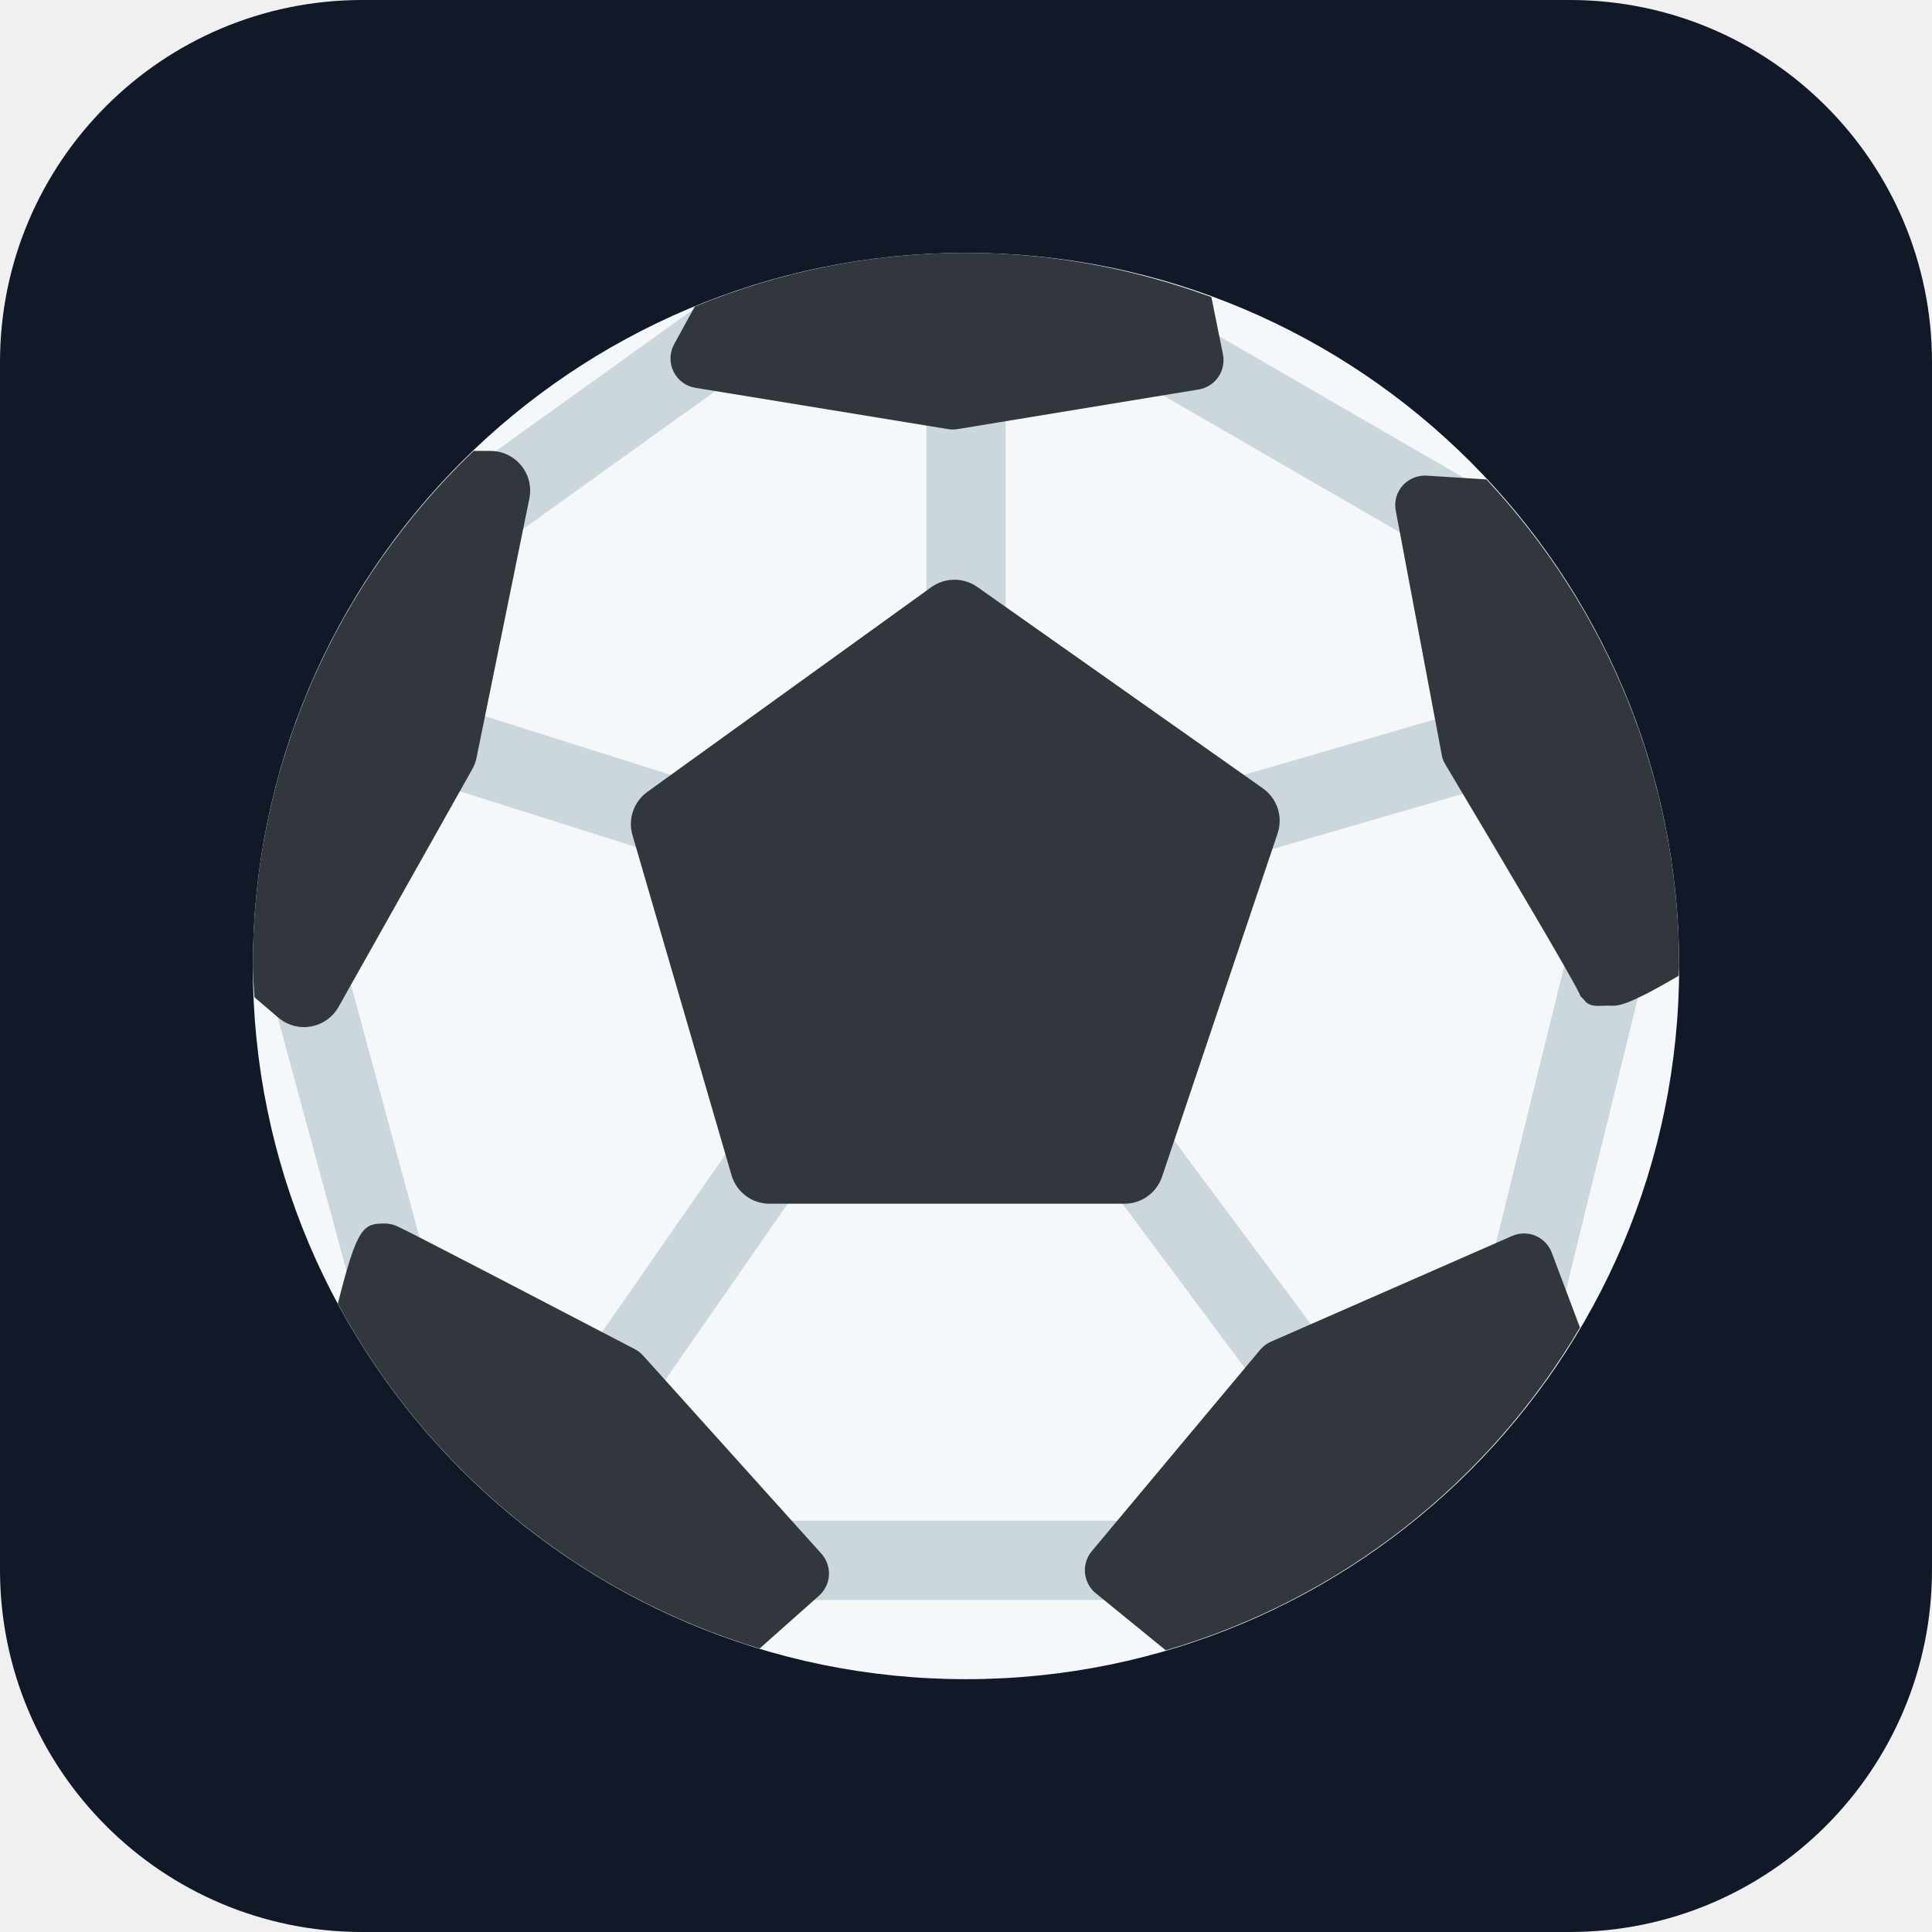
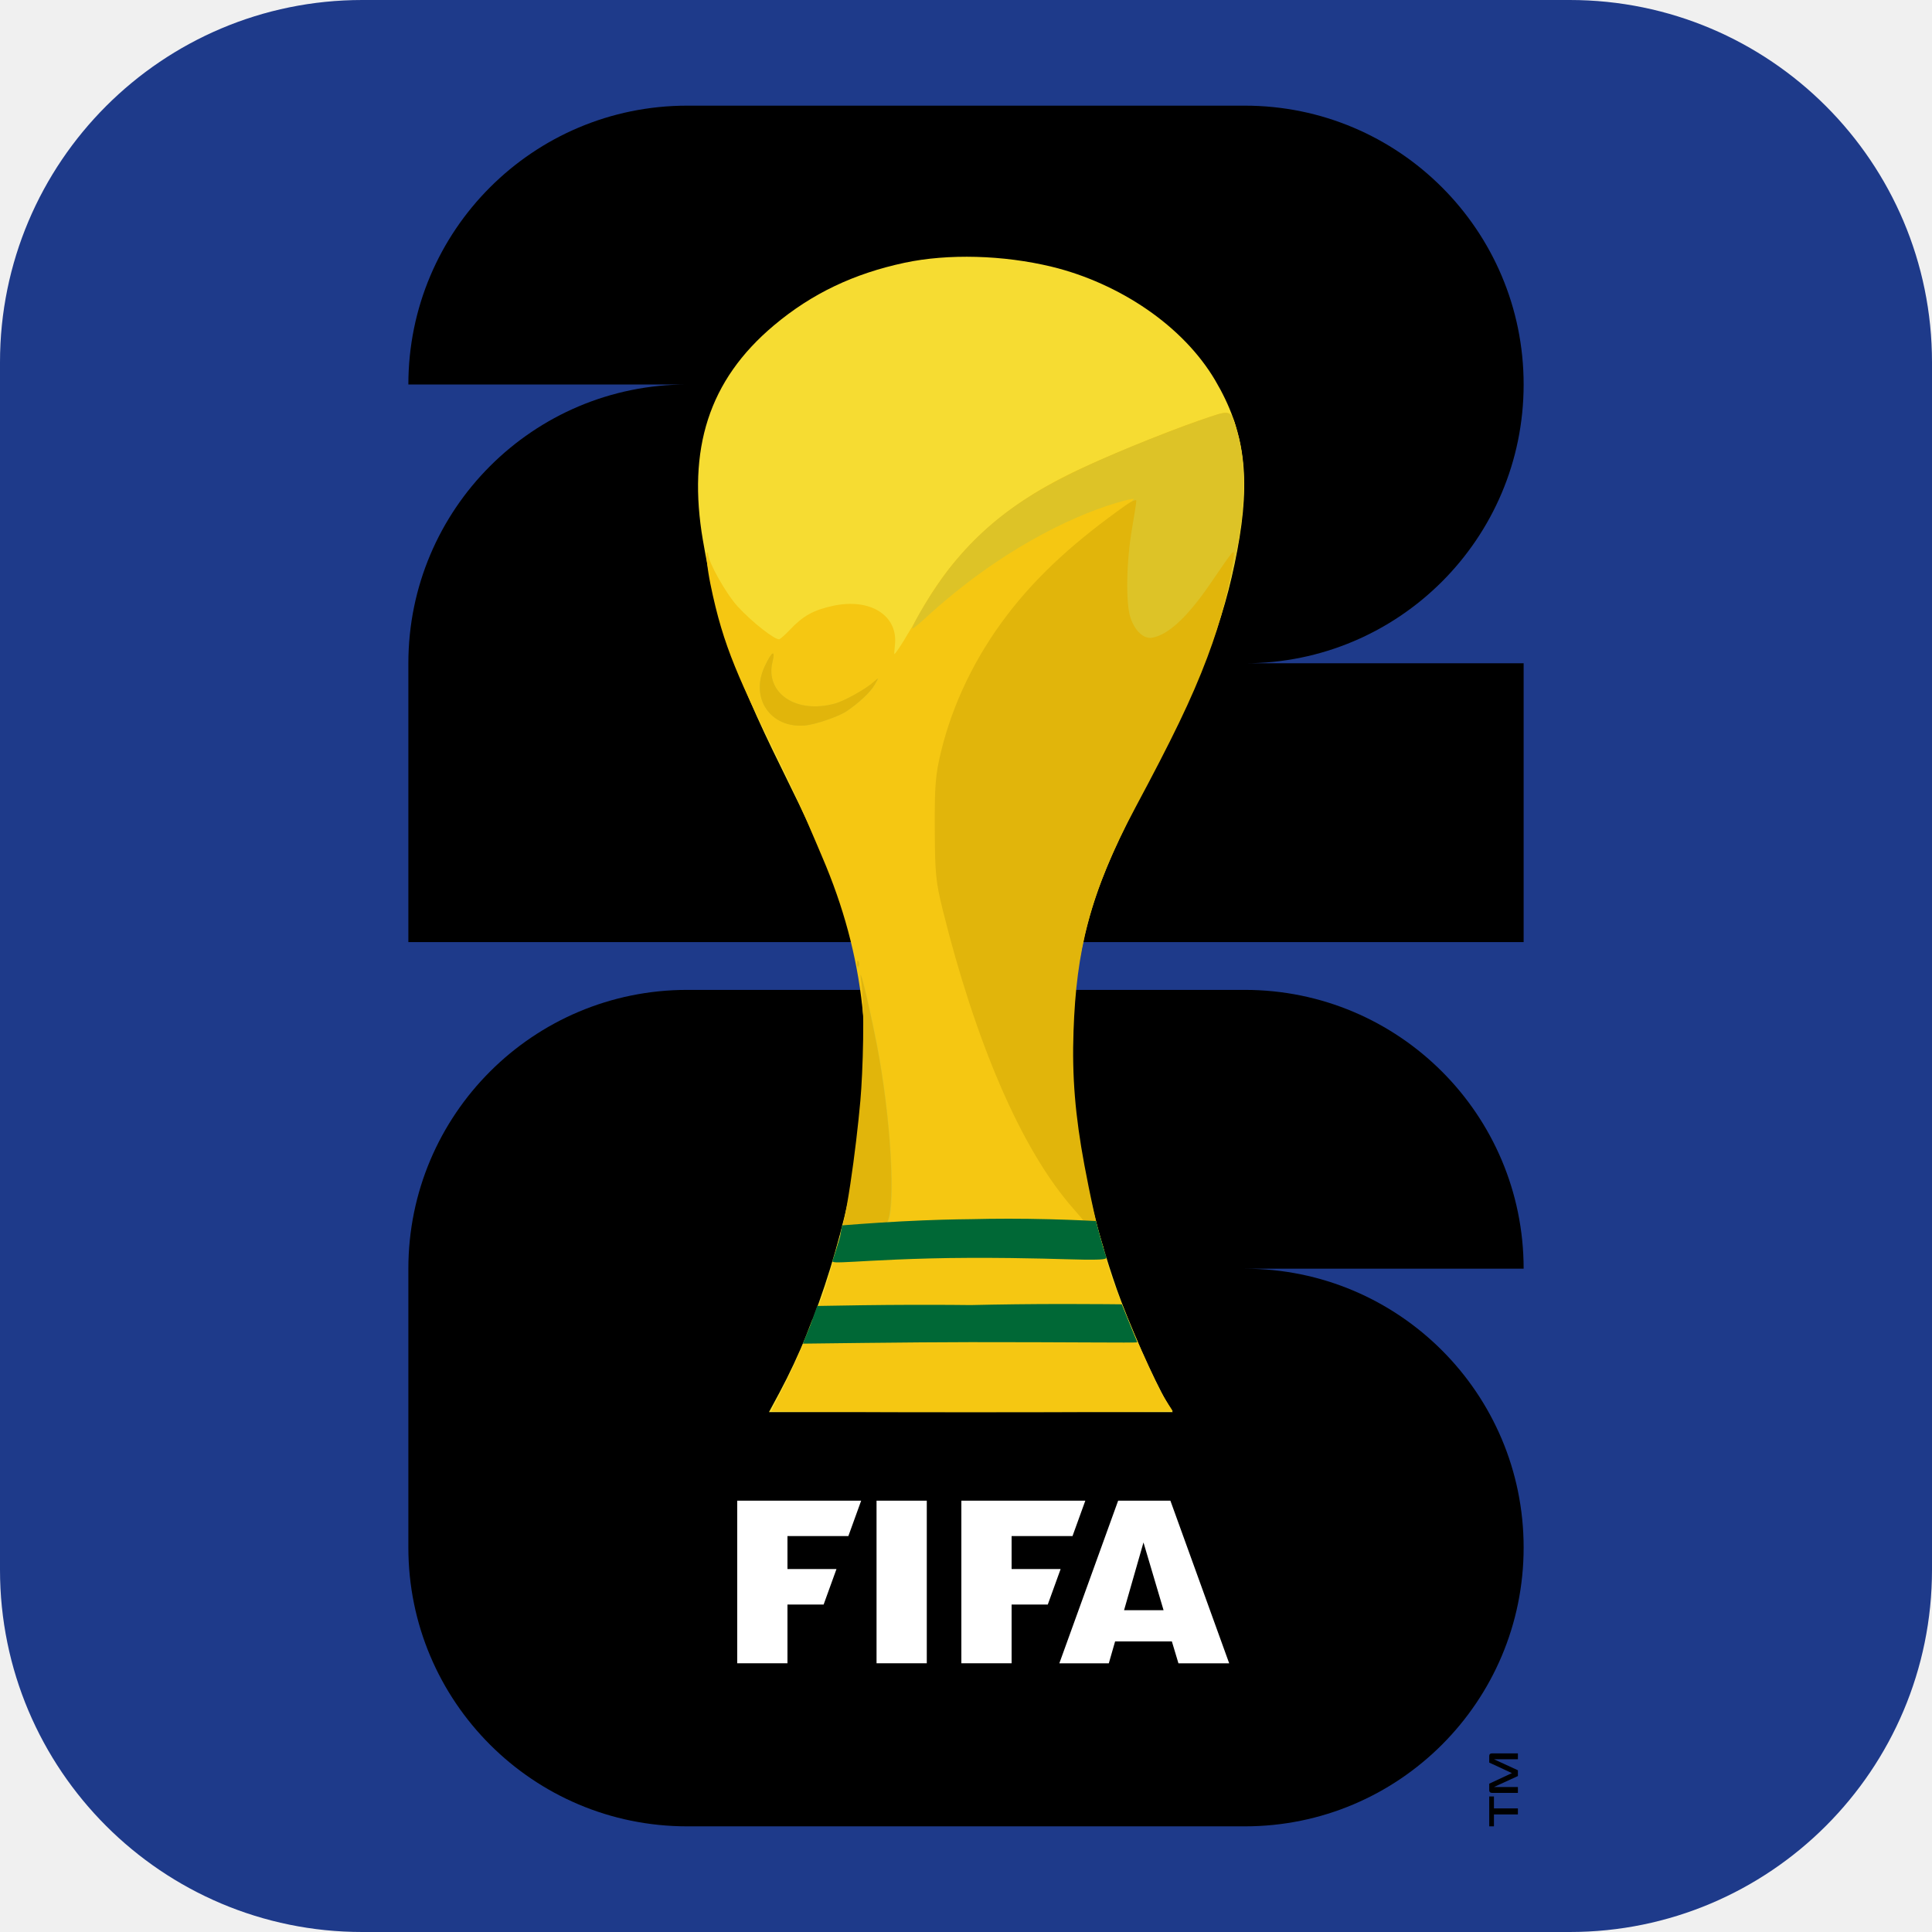
<svg xmlns="http://www.w3.org/2000/svg" viewBox="0 0 512 512">
-   <rect width="512" height="512" rx="96" fill="#111827" />
-   <g transform="translate(256 256) scale(10.5) translate(-18 -18)">
-     <circle fill="#F5F8FA" cx="18" cy="18" r="18" />
-     <path d="M18 11c-.552 0-1-.448-1-1V3c0-.552.448-1 1-1s1 .448 1 1v7c0 .552-.448 1-1 1zm-6.583 4.5c-.1 0-.202-.015-.302-.047l-8.041-2.542c-.527-.167-.819-.728-.652-1.255.166-.527.73-.818 1.255-.652l8.042 2.542c.527.167.819.729.652 1.255-.136.426-.53.699-.954.699zm13.625-.291c-.434 0-.833-.285-.96-.722-.154-.531.151-1.085.682-1.239l6.75-1.958c.531-.153 1.085.153 1.238.682.154.531-.151 1.085-.682 1.239l-6.75 1.958c-.092.027-.186.04-.278.04zm2.001 14.958c-.306 0-.606-.14-.803-.403l-5.459-7.333c-.33-.442-.238-1.069.205-1.399.442-.331 1.069-.238 1.399.205l5.459 7.333c.33.442.238 1.069-.205 1.399-.179.134-.389.198-.596.198zm-18.294-.083c-.197 0-.395-.058-.57-.179-.454-.316-.565-.938-.25-1.392l5.125-7.375c.315-.454.938-.566 1.392-.251.454.315.565.939.25 1.392l-5.125 7.375c-.194.281-.506.43-.822.43zM3.5 27.062c-.44 0-.844-.293-.965-.738L.347 18.262c-.145-.533.17-1.082.704-1.227.535-.141 1.083.171 1.227.704l2.188 8.062c.145.533-.17 1.082-.704 1.226-.088.025-.176.035-.262.035zM22 34h-9c-.552 0-1-.447-1-1s.448-1 1-1h9c.553 0 1 .447 1 1s-.447 1-1 1zm10.126-6.875c-.079 0-.16-.009-.24-.029-.536-.132-.864-.674-.731-1.21l2.125-8.625c.133-.536.679-.862 1.21-.732.536.132.864.674.731 1.211l-2.125 8.625c-.113.455-.521.76-.97.76zM30.312 7.688c-.17 0-.342-.043-.5-.134L22.25 3.179c-.478-.277-.642-.888-.364-1.367.275-.478.886-.643 1.366-.365l7.562 4.375c.478.277.642.888.364 1.367-.185.32-.521.499-.866.499zm-24.811 0c-.312 0-.618-.145-.813-.417-.322-.45-.22-1.074.229-1.396l6.188-4.438c.449-.322 1.074-.219 1.396.229.322.449.219 1.074-.229 1.396L6.083 7.5c-.177.126-.38.188-.582.188z" fill="#CCD6DD" />
-     <path d="M25.493 13.516l-7.208-5.083c-.348-.245-.814-.243-1.161.006l-7.167 5.167c-.343.248-.494.684-.375 1.091l2.5 8.583c.124.426.515.72.96.72H22c.43 0 .81-.274.948-.681l2.917-8.667c.141-.419-.011-.881-.372-1.136zM1.292 19.542c.058 0 .117-.005.175-.016.294-.052.55-.233.697-.494l3.375-6c.051-.091.087-.188.108-.291L6.98 6.2c.06-.294-.016-.6-.206-.832C6.584 5.135 6.3 5 6 5h-.428C2.145 8.277 0 12.884 0 18c0 .266.028.525.04.788l.602.514c.182.156.413.24.65.24zm9.325-16.547c.106.219.313.373.553.412l6.375 1.042c.04.006.081.01.121.01.04 0 .081-.003.122-.01l6.084-1c.2-.033.38-.146.495-.314.116-.168.158-.375.118-.575l-.292-1.443C22.26.407 20.18 0 18 0c-2.425 0-4.734.486-6.845 1.356l-.521.95c-.117.213-.123.47-.017.689zm20.517 2.724l-1.504-.095c-.228-.013-.455.076-.609.249-.152.173-.218.402-.175.63l1.167 6.198c.017.086.048.148.093.224 1.492 2.504 3.152 5.301 3.381 5.782.024.084.062.079.114.151.14.195.372.142.612.142h.007c.198 0 .323.094 1.768-.753.001-.083.012-.164.012-.247 0-4.753-1.856-9.064-4.866-12.281zM14.541 33.376c.011-.199-.058-.395-.191-.544l-4.5-5c-.06-.066-.131-.122-.211-.163-5.885-3.069-5.994-3.105-6.066-3.13-.078-.025-.161-.039-.242-.039-.537 0-.695.065-1.185 2.024 2.236 4.149 6.053 7.316 10.644 8.703l1.5-1.333c.149-.132.239-.319.251-.518zm17.833-8.567c-.189-.08-.405-.078-.592.005l-6.083 2.667c-.106.046-.2.116-.274.205l-4.25 5.083c-.129.154-.19.352-.172.552.02.2.117.384.272.51.683.559 1.261 1.03 1.767 1.44 4.437-1.294 8.154-4.248 10.454-8.146l-.712-1.889c-.072-.193-.221-.347-.41-.427z" fill="#31373D" />
-   </g>
+   <rect width="512" height="512" rx="96" fill="#1e3a8a" />
+   <svg x="28" y="28" width="456" height="456" viewBox="0 0 454.573 701.333" preserveAspectRatio="xMidYMid meet">
+     <defs id="defs610">
+       <clipPath clipPathUnits="userSpaceOnUse" id="clipPath622">
+         <path d="M 0,295.739 H 228.526 V 0 H 0 Z" id="path620" />
+       </clipPath>
+     </defs>
+     <g id="g614" transform="matrix(2.666667,0,0,-2.666667,-77.4136,744.9845)">
+       <g id="g616">
+         <g id="g618" clip-path="url(#clipPath622)">
+           <g id="g624" transform="translate(156.8791,144.2182)">
+             <path d="m 0,0 h -85.232 c -23.538,0 -42.617,-19.08 -42.617,-42.616 v -42.616 c 0,-23.537 19.079,-42.617 42.617,-42.617 H 0 c 23.537,0 42.616,19.08 42.616,42.617 0,23.536 -19.079,42.616 -42.616,42.616 H 42.616 C 42.616,-19.08 23.537,0 0,0 m 0,135.151 h -85.232 c -23.538,0 -42.617,-19.08 -42.617,-42.616 h 42.617 c -23.538,0 -42.617,-19.079 -42.617,-42.616 V 7.302 H 42.616 V 49.919 H 0 c 23.537,0 42.616,19.08 42.616,42.616 0,23.536 -19.079,42.616 -42.616,42.616" style="fill:#000000;fill-opacity:1;fill-rule:nonzero;stroke:none" id="path626" />
+           </g>
+           <g id="g628" transform="translate(79.2931,66.1489)">
+             <path d="m 0,0 v -24.857 h 7.68 v 8.977 h 5.528 l 1.966,5.432 H 7.68 v 5.032 h 9.308 L 18.947,0 Z" style="fill:#ffffff;fill-opacity:1;fill-rule:nonzero;stroke:none" id="path630" />
+           </g>
+           <g id="g632" transform="translate(100.589,66.1489)">
+             <path d="M 0,0 0.001,-24.857 H 7.68 V 0 Z" style="fill:#ffffff;fill-opacity:1;fill-rule:nonzero;stroke:none" id="path634" />
+           </g>
+           <g id="g636" transform="translate(113.5534,66.1489)">
+             <path d="m 0,0 v -24.857 h 7.68 v 8.977 h 5.528 l 1.966,5.432 H 7.68 v 5.032 h 9.308 L 18.947,0 Z" style="fill:#ffffff;fill-opacity:1;fill-rule:nonzero;stroke:none" id="path638" />
+           </g>
+           <g id="g640" transform="translate(141.3898,59.7612)">
+             <path d="m 0,0 3.069,-10.354 h -6.037 z m -3.871,6.388 -8.989,-24.859 h 7.561 l 0.96,3.34 H 4.34 l 1.003,-3.34 h 7.756 L 4.113,6.388 Z" style="fill:#ffffff;fill-opacity:1;fill-rule:nonzero;stroke:none" id="path642" />
+           </g>
+           <g id="g644" transform="translate(194.9572,20.935)">
+             <path d="M 0,0 H -0.722 V -4.565 H 0 v 1.818 h 3.662 v 0.922 H 0 Z" style="fill:#000000;fill-opacity:1;fill-rule:nonzero;stroke:none" id="path646" />
+           </g>
+           <g id="g648" transform="translate(198.6193,27.52)">
+             <path d="m 0,0 h -3.984 c -0.125,0 -0.223,-0.033 -0.293,-0.1 -0.072,-0.067 -0.107,-0.163 -0.107,-0.287 v -1.018 l 3.47,-1.61 -3.47,-1.614 v -1.013 c 0,-0.121 0.035,-0.215 0.107,-0.287 0.07,-0.07 0.168,-0.106 0.293,-0.106 H 0 v 0.896 H -3.661 L 0,-3.462 v 0.883 l -3.661,1.683 H 0 Z" style="fill:#000000;fill-opacity:1;fill-rule:nonzero;stroke:none" id="path650" />
+           </g>
+         </g>
+       </g>
+       <g id="g652">
+         <g id="g654" transform="matrix(69.54387,0,0,170.8742,81.62382,80.26397)" />
+       </g>
+     </g>
+     <g id="g1" transform="matrix(1.042344,0,0,0.9688687,135.2829,144.4009)">
+       <g id="g100501" transform="matrix(1.067188,0,0,0.9736831,-17.6902,-86.27694)">
+         <path style="display:none;fill:#f6e79c" d="m 27.322,498.749 c 0.295,-0.688 2.539,-5.754 4.974,-11.341 13.338,-30.606 22.644,-66.633 27.524,-103.737 1.155,-8.786 1.605,-24.517 1.446,-39.828 -0.16,-15.336 -0.926,-30.127 -2.244,-37.57 C 56.76,293.502 54.264,282.896 50.163,270.331 45.896,257.259 40.486,243.721 31.784,222.984 25.485,207.975 19.674,193.165 17.544,186.923 8.297,159.815 2.765,132.352 1.037,108.011 -0.37,88.193 1.761,74.697 9.516,57.798 18.595,38.015 33.425,22.845 51.325,12.962 69.176,3.105 90.02,-1.501 111.134,0.949 132.969,3.483 152.667,12.018 167.805,24.894 c 15.299,13.013 26.308,30.776 31.55,52.206 1.768,7.227 1.976,10.635 1.59,25.829 -0.315,12.428 -1.158,22.481 -3.11,33.172 -1.945,10.656 -5.019,22.072 -9.773,36.766 -2.241,6.928 -6.466,18.011 -11.75,30.904 -5.122,12.499 -11.371,27.017 -16.831,39.465 -10.818,24.663 -16.875,47.515 -19.878,73.628 -0.898,7.812 -1.054,21.06 -0.628,34.718 0.427,13.666 1.433,27.667 2.852,36.739 2.594,16.58 6.314,33.915 10.821,50.325 4.534,16.511 9.763,31.738 15.538,45.18 3.266,7.602 6.181,14.237 6.481,14.925 C 175.102,499.744 159.996,500 101,500 42.01,500 26.896,499.744 27.322,498.75" id="path100507" />
+         <path style="display:inline;fill:#f6dc32;fill-opacity:1" d="m 30.97,491.509 c 7.169,-15.809 13.391,-33.796 18.551,-53.538 5.1,-19.513 8.977,-40.101 11.172,-58.905 2.204,-18.879 1.833,-51.861 -0.717,-68.677 -1.957,-12.908 -4.49,-24.302 -8.836,-37.943 -4.521,-14.192 -10.329,-28.868 -19.468,-50.651 C 22.495,199.919 16.712,184.211 12.345,168.997 8.053,154.04 5.337,140.164 2.879,123.273 0.055,103.866 0.528,86.484 4.744,71.112 8.977,55.678 16.932,42.34 28.903,30.473 42.824,16.672 58.265,8.075 76.777,3.421 92.717,-0.586 112.973,0.075 130.68,5.126 c 12.431,3.546 24.583,10.048 34.939,18.455 10.426,8.465 19.116,18.924 24.967,30.615 10.91,21.798 13.104,42.213 8.098,73.532 -2.492,15.592 -5.782,29.736 -11.337,46.331 -6.051,18.079 -12.949,34.172 -25.192,62.322 -6.602,15.181 -11.057,26.815 -14.314,37.461 -3.248,10.615 -5.332,20.338 -7.158,32.038 -3.104,19.888 -3.514,41.834 -1.203,65.604 2.302,23.678 7.333,49.324 15.046,75.4 2.007,6.786 5.472,16.834 9.059,26.373 3.562,9.472 7.075,17.987 9.065,21.98 0.794,1.593 2.382,4.764 2.382,4.764 -24.662,0 -73.971,0 -73.971,0 -24.662,0 -73.971,0 -73.971,0 1.297,-2.821 2.587,-5.642 3.879,-8.491 z" id="path100506" />
+         <path style="fill:#f6dc34;fill-opacity:0" d="m 29.432,495.116 c 3.716,-7.388 8.301,-18.969 12.711,-32.262 4.419,-13.318 8.491,-27.838 11.301,-40.424 7.418,-33.213 10.048,-60.211 8.848,-86.689 -0.832,-18.364 -2.617,-32.99 -6.922,-49.595 C 50.946,269.081 44.378,251.624 33.722,226.229 23.66,202.248 17.734,186.532 13.174,170.956 8.716,155.729 5.878,141.533 2.756,122.292 2.061,118.009 1.501,107.474 1.524,98.962 1.559,86.059 1.933,82.007 3.809,74.841 8.354,57.483 17.061,42.373 29.093,30.357 41.035,18.431 56.314,9.512 73.6,4.443 80.341,2.466 85.683,1.658 94.773,1.265 c 24.044,-1.04 43.936,4.383 63.606,17.092 14.642,9.46 29.515,27.769 35.965,44.653 7.364,19.279 8.51,36.351 4.321,63.472 -2.198,14.23 -5.282,27.757 -10.122,42.882 -5.024,15.702 -11.288,31.305 -20.801,53.146 -7.892,18.119 -12.335,28.897 -15.423,37.191 -3.014,8.096 -4.664,13.671 -6.619,21.123 -6.308,24.044 -7.538,34.693 -7.492,62.024 0.025,14.691 0.589,28.2 1.441,34.502 4.377,32.367 11.15,61.19 22.125,91.425 3.606,9.935 7.457,19.593 8.726,22.173 1.231,2.501 2.557,5.567 2.938,6.8 0.232,0.753 0.696,2.253 0.696,2.253 -24.533,0 -73.584,0 -73.584,0 -24.533,0 -73.584,0 -73.584,0 0.823,-1.624 1.644,-3.25 2.466,-4.884 z" id="path100505" />
+         <path style="fill:#f5c712;fill-opacity:1" d="m 28,499.545 c -4e-6,-0.25 1.858,-4.634 4.117,-9.812 3.979,-9.12 9.02,-22.629 14.258,-38.986 1.54,-4.811 4.079,-14.981 6.56,-26.11 2.459,-11.029 4.77,-22.585 5.768,-29.072 3.814,-24.816 4.649,-48.216 2.598,-70.572 C 59.239,302.525 54.308,281.366 46.667,260.344 44.25,253.695 38.712,237.727 31.762,221.018 23.782,201.834 18.663,189.608 14.613,177.841 10.659,166.355 8.017,156.053 5.624,142.155 4.442,135.293 3.999,129.113 4.287,128.77 c 0.288,-0.343 0.524,-0.087 0.522,0.568 -0.006,3.211 6.427,16.917 10.768,22.518 5.465,7.051 13.848,14.645 15.283,14.21 0.475,-0.144 2.214,-1.973 3.866,-4.04 4.808,-6.014 8.623,-8.54 15.747,-10.364 13.941,-3.569 23.957,4.344 22.779,16.822 -0.209,2.21 -0.306,4.017 -0.218,4 0.638,-0.12 5.579,-9.676 9.611,-18.209 12.751,-26.982 30.189,-45.253 53.676,-59.046 6.901,-4.053 15.695,-8.523 24.365,-12.723 8.317,-4.029 17.628,-8.35 23.826,-10.832 12.43,-4.978 11.691,-5.609 14.335,5.643 2.956,12.577 2.941,28.961 -0.072,48.482 -2.249,14.568 -5.332,28.194 -10.17,43.369 -5.023,15.756 -11.29,31.362 -20.864,53.343 -7.892,18.119 -12.335,28.897 -15.423,37.191 -3.014,8.096 -4.664,13.671 -6.619,21.123 -6.378,24.312 -7.556,34.638 -7.479,62.585 0.04,14.54 0.61,28.514 1.385,33.935 3.242,22.689 6.385,38.647 12.547,62.312 1.332,5.117 4.785,15.558 8.544,25.972 3.782,10.478 7.658,20.347 9.976,25.498 1.954,4.343 4.339,8.185 4.339,8.43 -1.2e-4,0.245 -33.862,0.445 -74.012,0.445 -40.15,0 -73,-0.205 -73,-0.455 l 4e-5,0" id="path100504" />
+         <path style="fill:#ddc327;fill-opacity:1" d="m 39.909,470.069 c -0.001,-0.184 0.703,-2.533 1.561,-5.245 0.52,-1.644 1.559,-4.952 1.559,-4.952 10.687,-0.314 22.966,-0.649 36.085,-0.846 12.041,-0.181 21.677,-0.182 21.677,-0.182 11.03,-0.016 22.703,0.086 36.136,0.365 12.042,0.25 21.668,0.552 21.668,0.552 0.449,1.336 1.345,3.993 1.345,3.993 0.754,2.232 1.54,4.516 1.811,5.28 0.37,1.042 -12.178,0.685 -60.701,0.721 -33.648,0.025 -61.14,0.497 -61.141,0.313 z m 11.68,-38.943 c -0.003,-0.256 1.083,-5.11 2.409,-10.866 3.303,-14.332 6.68,-37.206 7.99,-53.733 0.998,-12.596 0.458,-39.445 -1.031,-52.547 -0.972,-8.554 2.158,5.766 5.627,26.55 2.495,14.946 4.272,32.076 5.07,46.552 0.799,14.483 0.61,26.137 -0.798,30.47 -0.243,0.747 0.781,1.079 5.881,1.056 5.1,-0.023 14.282,-0.51 30.364,-0.366 20.258,0.182 36.812,1.326 36.811,0.952 -7.2e-4,-0.373 -2.26,-3.584 -5.025,-7.171 -9.528,-12.363 -18.486,-30.446 -26.693,-52.9 -8.134,-22.254 -15.447,-48.62 -21.192,-75.887 -2.607,-12.376 -2.904,-15.647 -2.979,-35.607 -0.07,-18.448 0.277,-23.184 2.307,-33.027 4.148,-20.11 12.397,-40.318 23.767,-58.166 11.466,-17.999 25.455,-32.706 41.562,-45.987 3.001,-2.475 5.274,-4.736 5.056,-4.971 -0.218,-0.235 -3.168,0.571 -6.562,1.775 -8.81,3.124 -19.442,8.411 -30.873,16.047 -11.471,7.662 -24.89,18.435 -39.373,34.154 -2.394,2.598 -4.347,4.426 -4.343,3.963 0.007,-0.873 2.062,-5.423 4.75,-10.618 2.741,-5.296 5.957,-10.921 8.54,-14.818 7.984,-12.045 16.741,-21.573 27.492,-29.913 11.04,-8.564 23.311,-15.29 39.758,-23.338 6.353,-3.109 19.581,-9.123 24.409,-11.057 12.43,-4.978 11.691,-5.609 14.335,5.643 2.956,12.577 2.941,28.961 -0.072,48.482 -2.249,14.568 -5.332,28.194 -10.17,43.369 -5.023,15.756 -11.29,31.362 -20.864,53.343 -7.892,18.119 -12.335,28.897 -15.423,37.191 -3.014,8.096 -4.664,13.671 -6.619,21.123 -6.308,24.044 -7.538,34.693 -7.492,62.024 0.025,14.691 0.589,28.2 1.441,34.502 2.035,15.05 5.928,36.213 8.288,45.059 1.109,4.159 2.016,7.842 2.016,8.23 5.3e-4,0.387 -22.133,-1.059 -49.213,-0.968 -13.775,0.046 -25.606,0.495 -34.741,0.9 -8.902,0.395 -14.41,0.685 -14.412,0.557 z m 7.916,-124.429 c -0.012,-1.488 0.212,-2.153 0.497,-1.476 0.285,0.677 0.294,1.897 0.021,2.709 -0.273,0.812 -0.506,0.257 -0.518,-1.233 z M 40.281,203.334 C 27.615,204.604 20.01,191.49 25.575,177.676 c 2.664,-6.613 3.951,-7.243 2.805,-1.734 -1.381,6.639 0.849,12.37 5.145,15.744 4.322,3.395 10.695,4.41 17.711,2.2 3.515,-1.107 11.429,-6.318 14.363,-9.425 1.917,-2.031 1.872,-1.926 0.263,1.349 -1.579,3.215 -5.932,7.955 -10.337,11.409 -2.889,2.266 -11.512,5.74 -15.244,6.115 z" id="path100503" />
+         <path style="fill:#e1b50b;fill-opacity:1;stroke-width:0.999" d="m 40.421,468.054 c 0.371,-1.279 1.06,-3.443 1.507,-4.736 0.274,-0.793 0.822,-2.384 0.822,-2.384 10.693,-0.3 22.989,-0.621 36.115,-0.811 12.05,-0.174 21.694,-0.176 21.694,-0.176 11.038,-0.017 22.722,0.079 36.164,0.344 12.051,0.237 21.686,0.525 21.686,0.525 0.536,1.432 1.607,4.278 1.607,4.278 0.884,2.343 1.606,4.469 1.606,4.744 4e-5,0.275 -27.425,-0.11 -60.958,-0.08 -20.327,0.018 -60.929,0.651 -60.929,0.651 -6.5e-5,2.2e-4 0.685,-2.353 0.685,-2.353 z m 11.554,-39.489 c 1.642,-4.737 3.386,-15.118 4.933,-27.135 1.54,-11.967 2.872,-25.476 3.668,-35.902 0.934,-12.237 1.69,-41.129 0.278,-52.071 -1.131,-8.76 2.523,8.543 5.612,27.093 2.637,15.837 4.431,33.515 5.145,48.114 0.715,14.611 0.345,25.976 -1.315,29.644 -0.474,1.047 -0.67,4.67 3.752,7.856 4.539,3.27 13.389,5.853 31.618,5.933 10.288,0.045 20.458,-2.498 27.721,-5.142 7.315,-2.663 11.877,-5.506 11.198,-6.434 -0.154,-0.211 -2.529,-3.841 -5.625,-7.957 -9.901,-13.165 -18.921,-31.285 -27.082,-53.575 -8.102,-22.129 -15.273,-48.179 -21.065,-75.739 -2.6,-12.372 -2.896,-15.643 -2.972,-35.603 -0.07,-18.447 0.276,-23.185 2.301,-33.029 4.229,-20.564 12.474,-40.803 24.085,-58.8 11.791,-18.276 26.135,-33.007 43.442,-47.512 2.228,-1.867 4.022,-2.79 4.018,-2.031 -0.004,0.754 -0.713,6.19 -1.576,12.049 -2.059,13.98 -2.353,32.038 -0.573,38.408 1.585,5.673 4.842,9.304 7.901,8.692 5.635,-1.127 12.6,-8.243 21.391,-23.399 8.775,-15.129 9.079,-15.873 8.43,-10.712 -1.56,12.407 -4.178,25.752 -9.548,42.583 -5.815,18.23 -13.106,35.707 -26.307,64.782 -8.484,18.687 -13.894,34.294 -17.333,49.516 -3.429,15.179 -4.866,29.855 -5.384,47.15 -0.587,19.576 0.588,36.439 3.978,57.919 1.846,11.695 5.165,30.275 6.863,35.138 0.374,1.071 -0.763,1.313 -10.347,1 -4.491,-0.146 -21.477,-0.934 -38.661,-0.869 -23.285,0.088 -35.572,1.073 -41.965,1.226 -6.394,0.153 -6.903,-0.267 -6.583,-1.192 z m 7.346,-122.455 c 0.038,-1.272 0.274,-1.587 0.601,-0.801 0.296,0.711 0.267,1.655 -0.063,2.095 -0.33,0.44 -0.572,-0.143 -0.538,-1.294 0,0 3e-6,0 3e-6,0 z M 40.234,203.351 c -12.631,1.258 -20.214,-11.865 -14.664,-25.673 2.657,-6.611 3.94,-7.24 2.797,-1.731 -1.377,6.638 0.846,12.371 5.13,15.75 4.309,3.399 10.664,4.421 17.661,2.215 3.506,-1.106 11.395,-6.312 14.322,-9.421 1.912,-2.031 1.867,-1.926 0.263,1.349 -1.575,3.215 -5.915,7.954 -10.307,11.407 -2.882,2.265 -11.478,5.733 -15.201,6.104 z" id="path100502" />
+         <path style="fill:#006836;fill-opacity:1" d="m 40.544,467.368 c 0.912,-2.726 0.977,-2.743 1.431,-4.052 0.938,-3.037 2.808,-9.179 2.808,-9.179 10.441,-0.232 22.294,-0.451 35.106,-0.49 11.716,-0.035 21.092,0.109 21.092,0.109 10.525,-0.288 21.8,-0.464 34.629,-0.464 11.54,-10e-6 20.765,0.136 20.765,0.136 1.34,3.933 4.017,11.673 4.017,11.673 0.824,2.372 1.611,4.467 1.611,4.743 4e-5,0.275 -27.502,-0.114 -61.128,-0.087 -20.468,0.017 -61.354,0.654 -61.354,0.654 0.341,-1.012 0.681,-2.026 1.022,-3.042 z m 9.824,-32.75 c 0.349,-1.037 2.427,-8.773 2.766,-10.347 0.25,-1.647 0.749,-4.952 0.749,-4.952 8.792,-0.822 18.814,-1.641 29.63,-2.156 9.899,-0.472 17.825,-0.529 17.825,-0.529 8.618,-0.247 17.977,-0.282 28.488,0.034 9.492,0.286 17.075,0.771 17.075,0.771 0.489,2.173 1.465,6.494 1.465,6.494 0.349,1.541 1.985,8.131 2.335,9.143 0.279,0.807 -1.066,1.162 -8.077,1.056 -7.012,-0.106 -19.697,-0.85 -42.1,-0.774 -20.2,0.069 -37.28,1.352 -42.074,1.657 -7.003,0.446 -8.35,0.405 -8.081,-0.396 z" id="path100501" />
+       </g>
+     </g>
+   </svg>
</svg>
